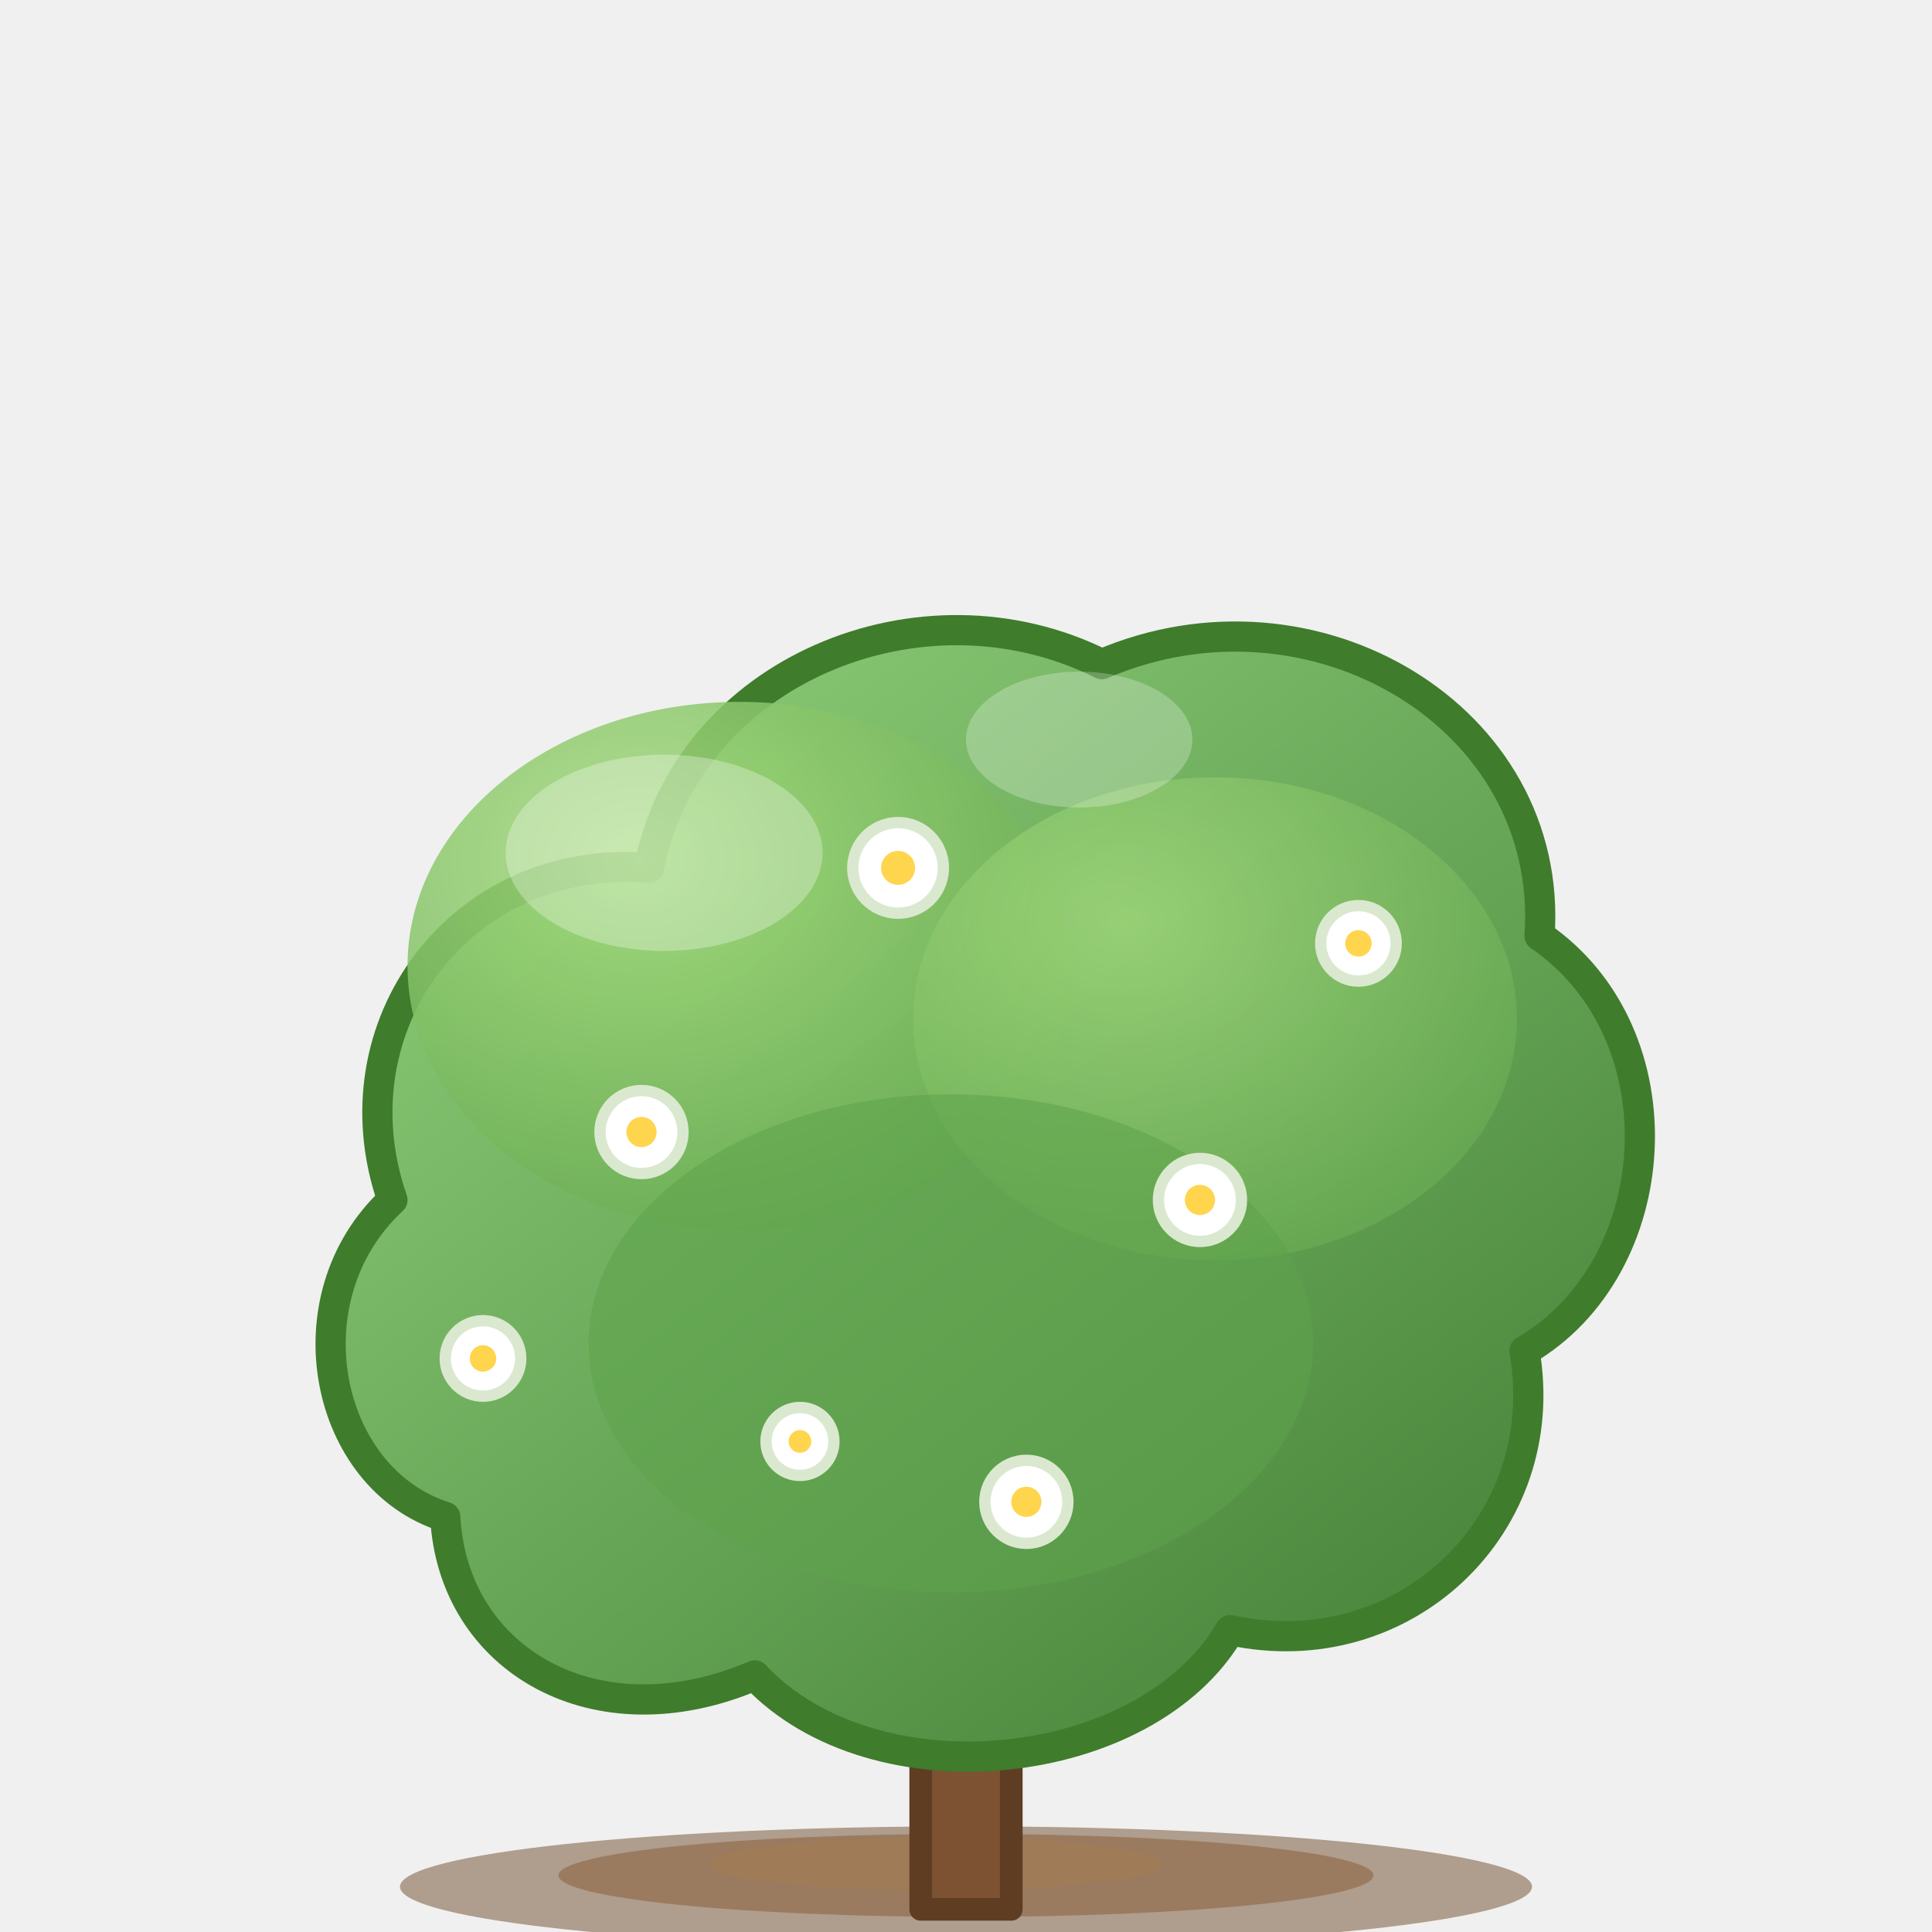
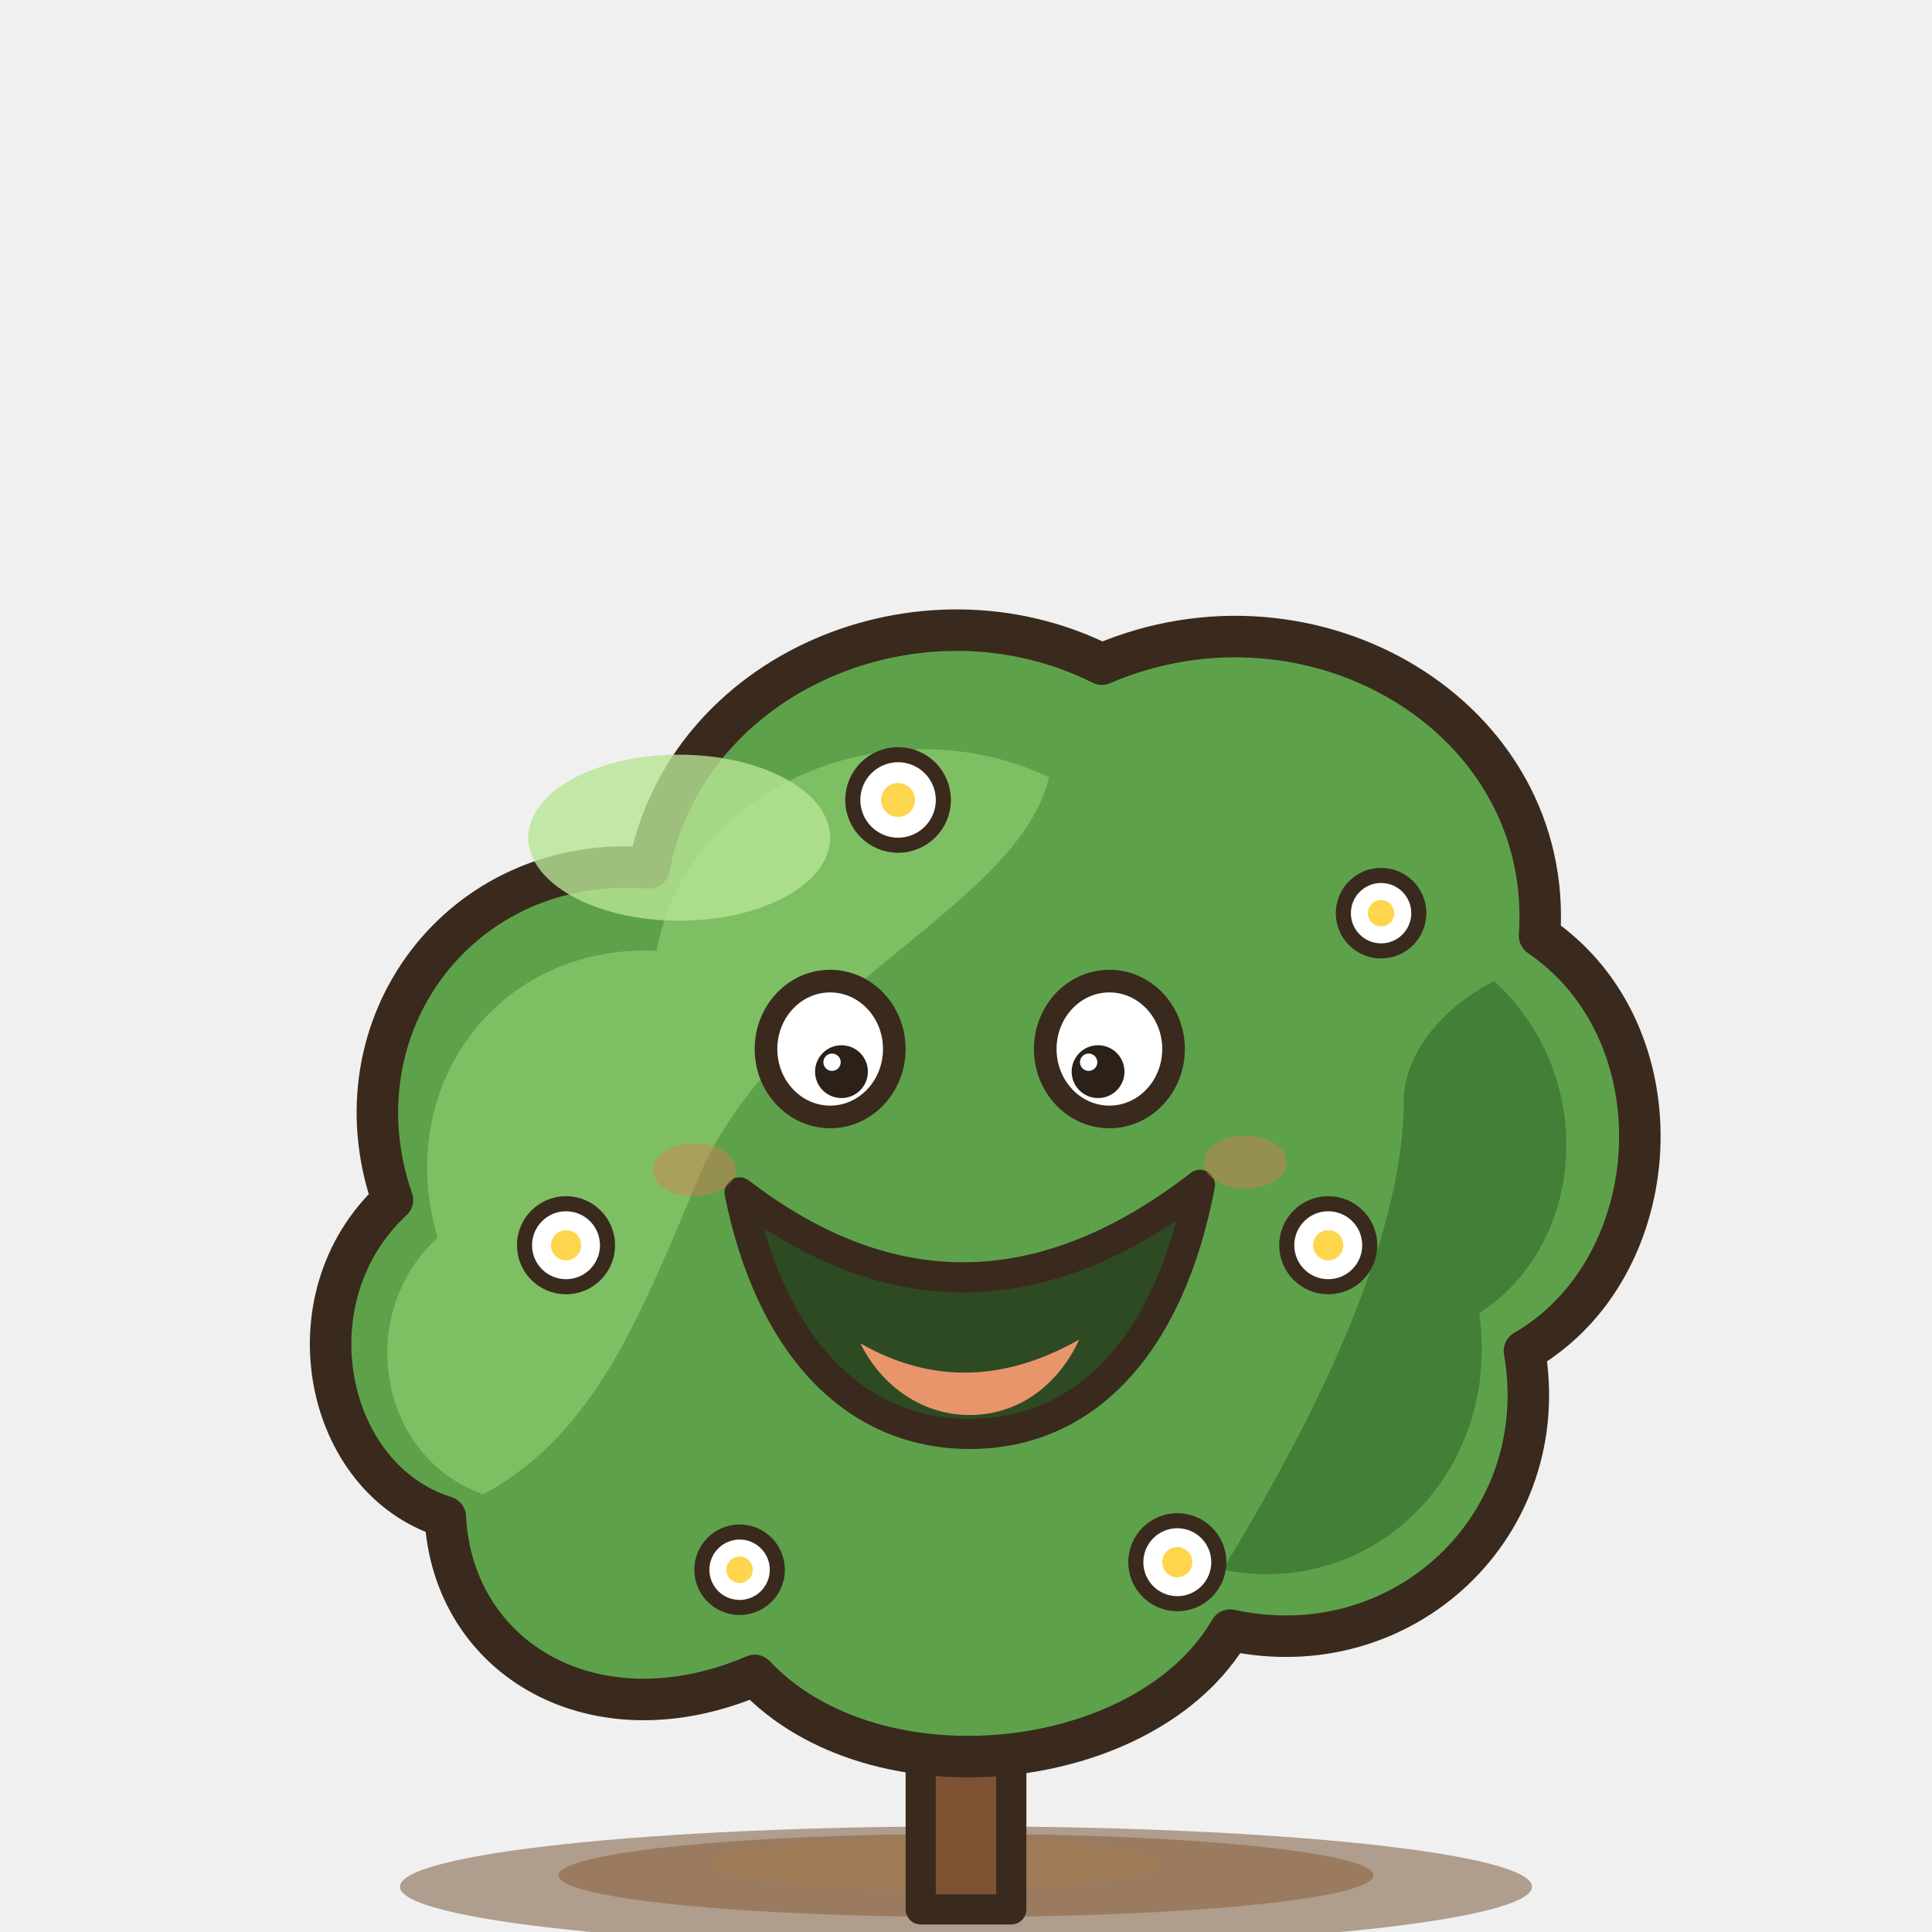
<svg xmlns="http://www.w3.org/2000/svg" width="512" height="512" viewBox="0 0 512 512">
-   <defs>
-     <linearGradient id="foliage" x1="0" y1="0" x2="0.9" y2="1">
-       <stop offset="0" stop-color="#93d47e" />
-       <stop offset="1" stop-color="#437f36" />
-     </linearGradient>
-     <radialGradient id="blob" cx="0.35" cy="0.3" r="0.9">
-       <stop offset="0" stop-color="#a7dd7f" />
-       <stop offset="1" stop-color="#5da24b" />
-     </radialGradient>
-   </defs>
+   <defs />
  <ellipse cx="256" cy="500" rx="150" ry="16" fill="#6d4a2a" opacity="0.50" />
  <ellipse cx="256" cy="497" rx="108" ry="11" fill="#8a5f38" opacity="0.55" />
  <ellipse cx="248" cy="494" rx="60" ry="7" fill="#a4794e" opacity="0.45" />
-   <path d="M244 506 L244 452 L268 452 L268 506 Z" fill="#7c5233" stroke="#5e3d22" stroke-width="6" stroke-linejoin="round" />
-   <path d="M118 402 C86 392 76 344 104 318 C88 272 122 226 172 230 C182 178 244 152 292 176 C348 152 412 190 408 248 C446 274 442 336 404 358 C412 404 372 442 326 432 C304 470 232 478 200 444 C158 462 120 440 118 402 Z" fill="url(#foliage)" stroke="#3f7c2c" stroke-width="8" stroke-linejoin="round" />
-   <ellipse cx="196" cy="256" rx="88" ry="70" fill="url(#blob)" opacity="0.85" />
-   <ellipse cx="322" cy="270" rx="80" ry="64" fill="url(#blob)" opacity="0.7" />
-   <ellipse cx="252" cy="356" rx="96" ry="66" fill="#5da24b" opacity="0.55" />
-   <ellipse cx="176" cy="226" rx="42" ry="26" fill="#ffffff" opacity="0.3" />
-   <ellipse cx="286" cy="196" rx="30" ry="18" fill="#ffffff" opacity="0.25" />
-   <g fill="#ffffff" stroke="#dbe8d0" stroke-width="3">
-     <circle cx="170" cy="300" r="11" />
-     <circle cx="238" cy="230" r="12" />
-     <circle cx="318" cy="318" r="11" />
-     <circle cx="360" cy="250" r="10" />
-     <circle cx="128" cy="360" r="10" />
-     <circle cx="272" cy="398" r="11" />
-     <circle cx="212" cy="382" r="9" />
+   <path d="M244 506 L244 452 L268 452 L268 506 Z" fill="#7C5233" stroke="#3A2A1E" stroke-width="8" stroke-linejoin="round" />
+   <path d="M118 402 C86 392 76 344 104 318 C88 272 122 226 172 230 C182 178 244 152 292 176 C348 152 412 190 408 248 C446 274 442 336 404 358 C412 404 372 442 326 432 C304 470 232 478 200 444 C158 462 120 440 118 402 Z" fill="#5DA24B" stroke="#3A2A1E" stroke-width="11" stroke-linejoin="round" />
+   <path d="M128 396 C100 386 94 348 116 328 C104 288 132 250 174 252 C182 208 236 186 278 206 C270 240 208 262 186 310 C170 348 158 380 128 396 Z" fill="#7FBF64" />
+   <path d="M396 260 C424 286 420 330 392 348 C398 390 364 424 324 416 C346 380 372 330 372 292 C372 278 384 266 396 260 Z" fill="#437F36" />
+   <ellipse cx="180" cy="222" rx="40" ry="22" fill="#B8E594" opacity="0.8" />
+   <ellipse cx="220" cy="278" rx="17" ry="18" fill="#FFFFFF" stroke="#3A2A1E" stroke-width="6" />
+   <ellipse cx="294" cy="278" rx="17" ry="18" fill="#FFFFFF" stroke="#3A2A1E" stroke-width="6" />
+   <circle cx="223" cy="284" r="7" fill="#2B2118" />
+   <circle cx="291" cy="284" r="7" fill="#2B2118" />
+   <circle cx="220.5" cy="281.5" r="2.3" fill="#FFFFFF" />
+   <circle cx="288.5" cy="281.5" r="2.3" fill="#FFFFFF" />
+   <path d="M196 316 Q256 362 318 314 C310 356 288 380 257 380 C226 380 204 356 196 316 Z" fill="#2E4A22" stroke="#3A2A1E" stroke-width="8" stroke-linejoin="round" />
+   <path d="M228 356 Q256 372 286 355 C280 368 269 375 257 375 C245 375 234 368 228 356 Z" fill="#E8956B" />
+   <ellipse cx="184" cy="310" rx="11" ry="7" fill="#D97B4F" opacity="0.45" />
+   <ellipse cx="330" cy="308" rx="11" ry="7" fill="#D97B4F" opacity="0.45" />
+   <g fill="#FFFFFF" stroke="#3A2A1E" stroke-width="4">
+     <circle cx="150" cy="330" r="11" />
+     <circle cx="238" cy="212" r="12" />
+     <circle cx="352" cy="330" r="11" />
+     <circle cx="366" cy="242" r="10" />
+     <circle cx="196" cy="416" r="10" />
+     <circle cx="312" cy="414" r="11" />
  </g>
-   <g fill="#ffd54d">
-     <circle cx="170" cy="300" r="4" />
-     <circle cx="238" cy="230" r="4.5" />
-     <circle cx="318" cy="318" r="4" />
-     <circle cx="360" cy="250" r="3.5" />
-     <circle cx="128" cy="360" r="3.5" />
-     <circle cx="272" cy="398" r="4" />
-     <circle cx="212" cy="382" r="3" />
+   <g fill="#FFD54D">
+     <circle cx="150" cy="330" r="4" />
+     <circle cx="238" cy="212" r="4.5" />
+     <circle cx="352" cy="330" r="4" />
+     <circle cx="366" cy="242" r="3.5" />
+     <circle cx="196" cy="416" r="3.5" />
+     <circle cx="312" cy="414" r="4" />
  </g>
</svg>
